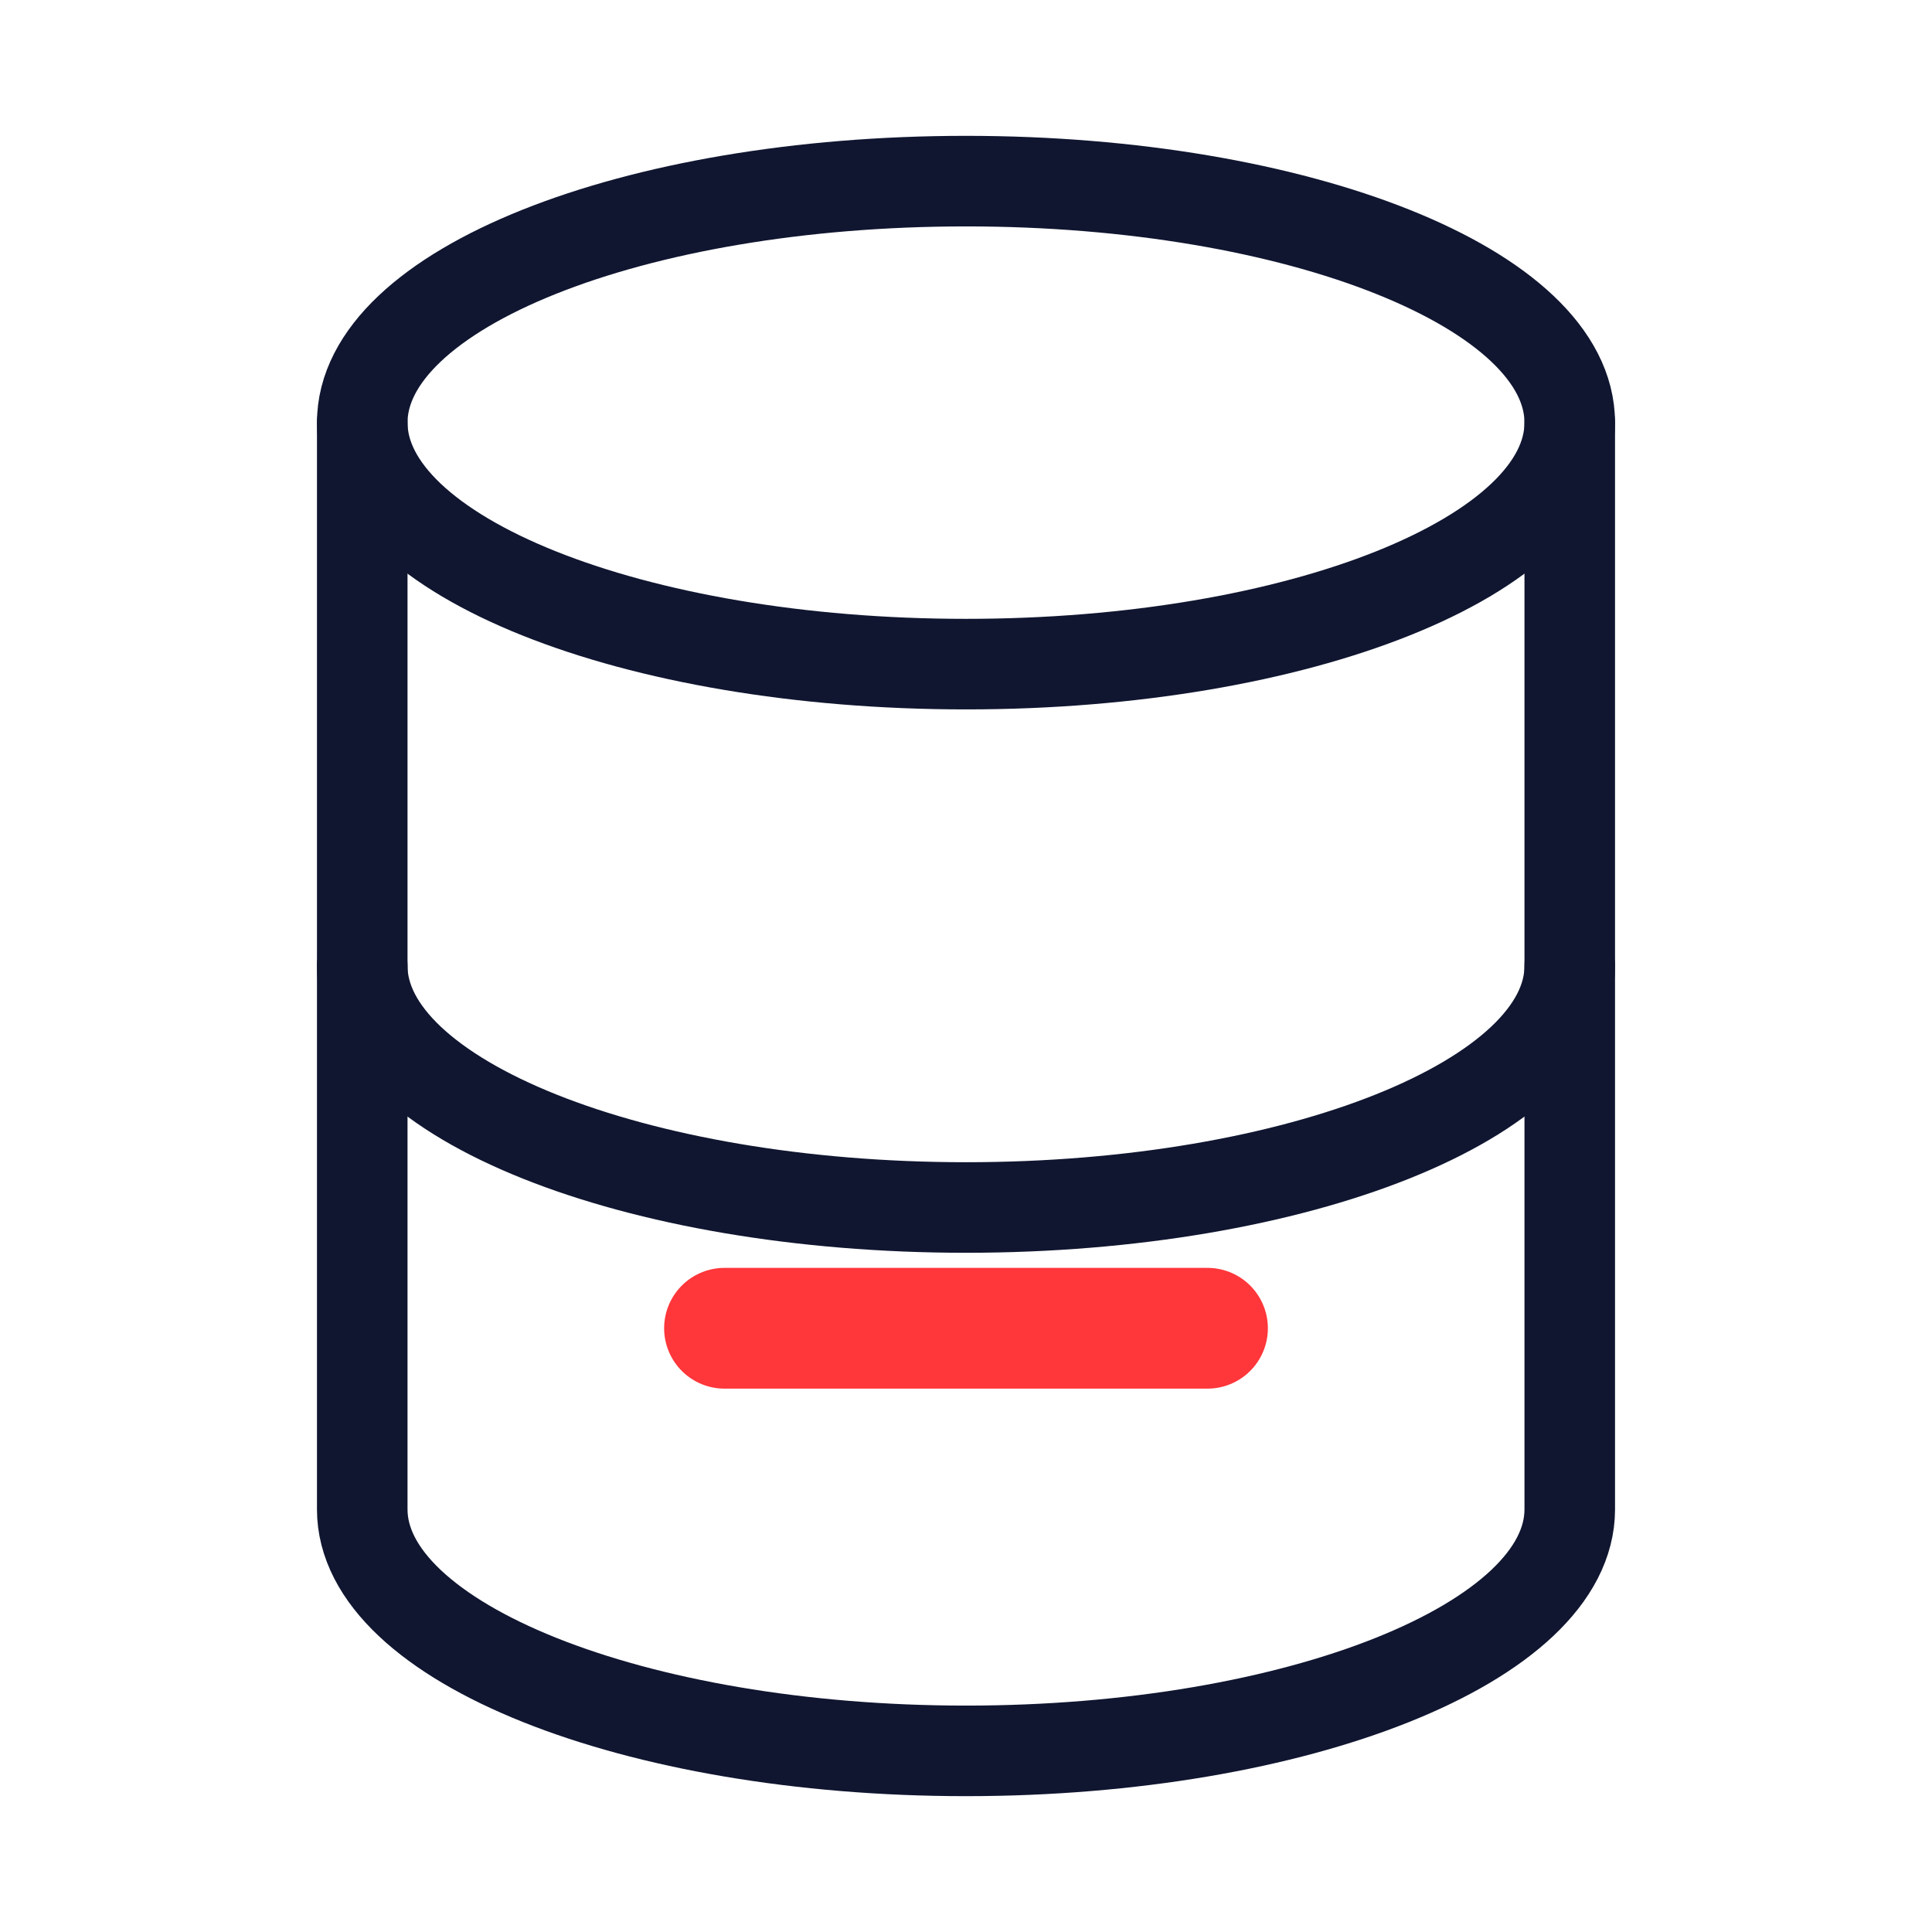
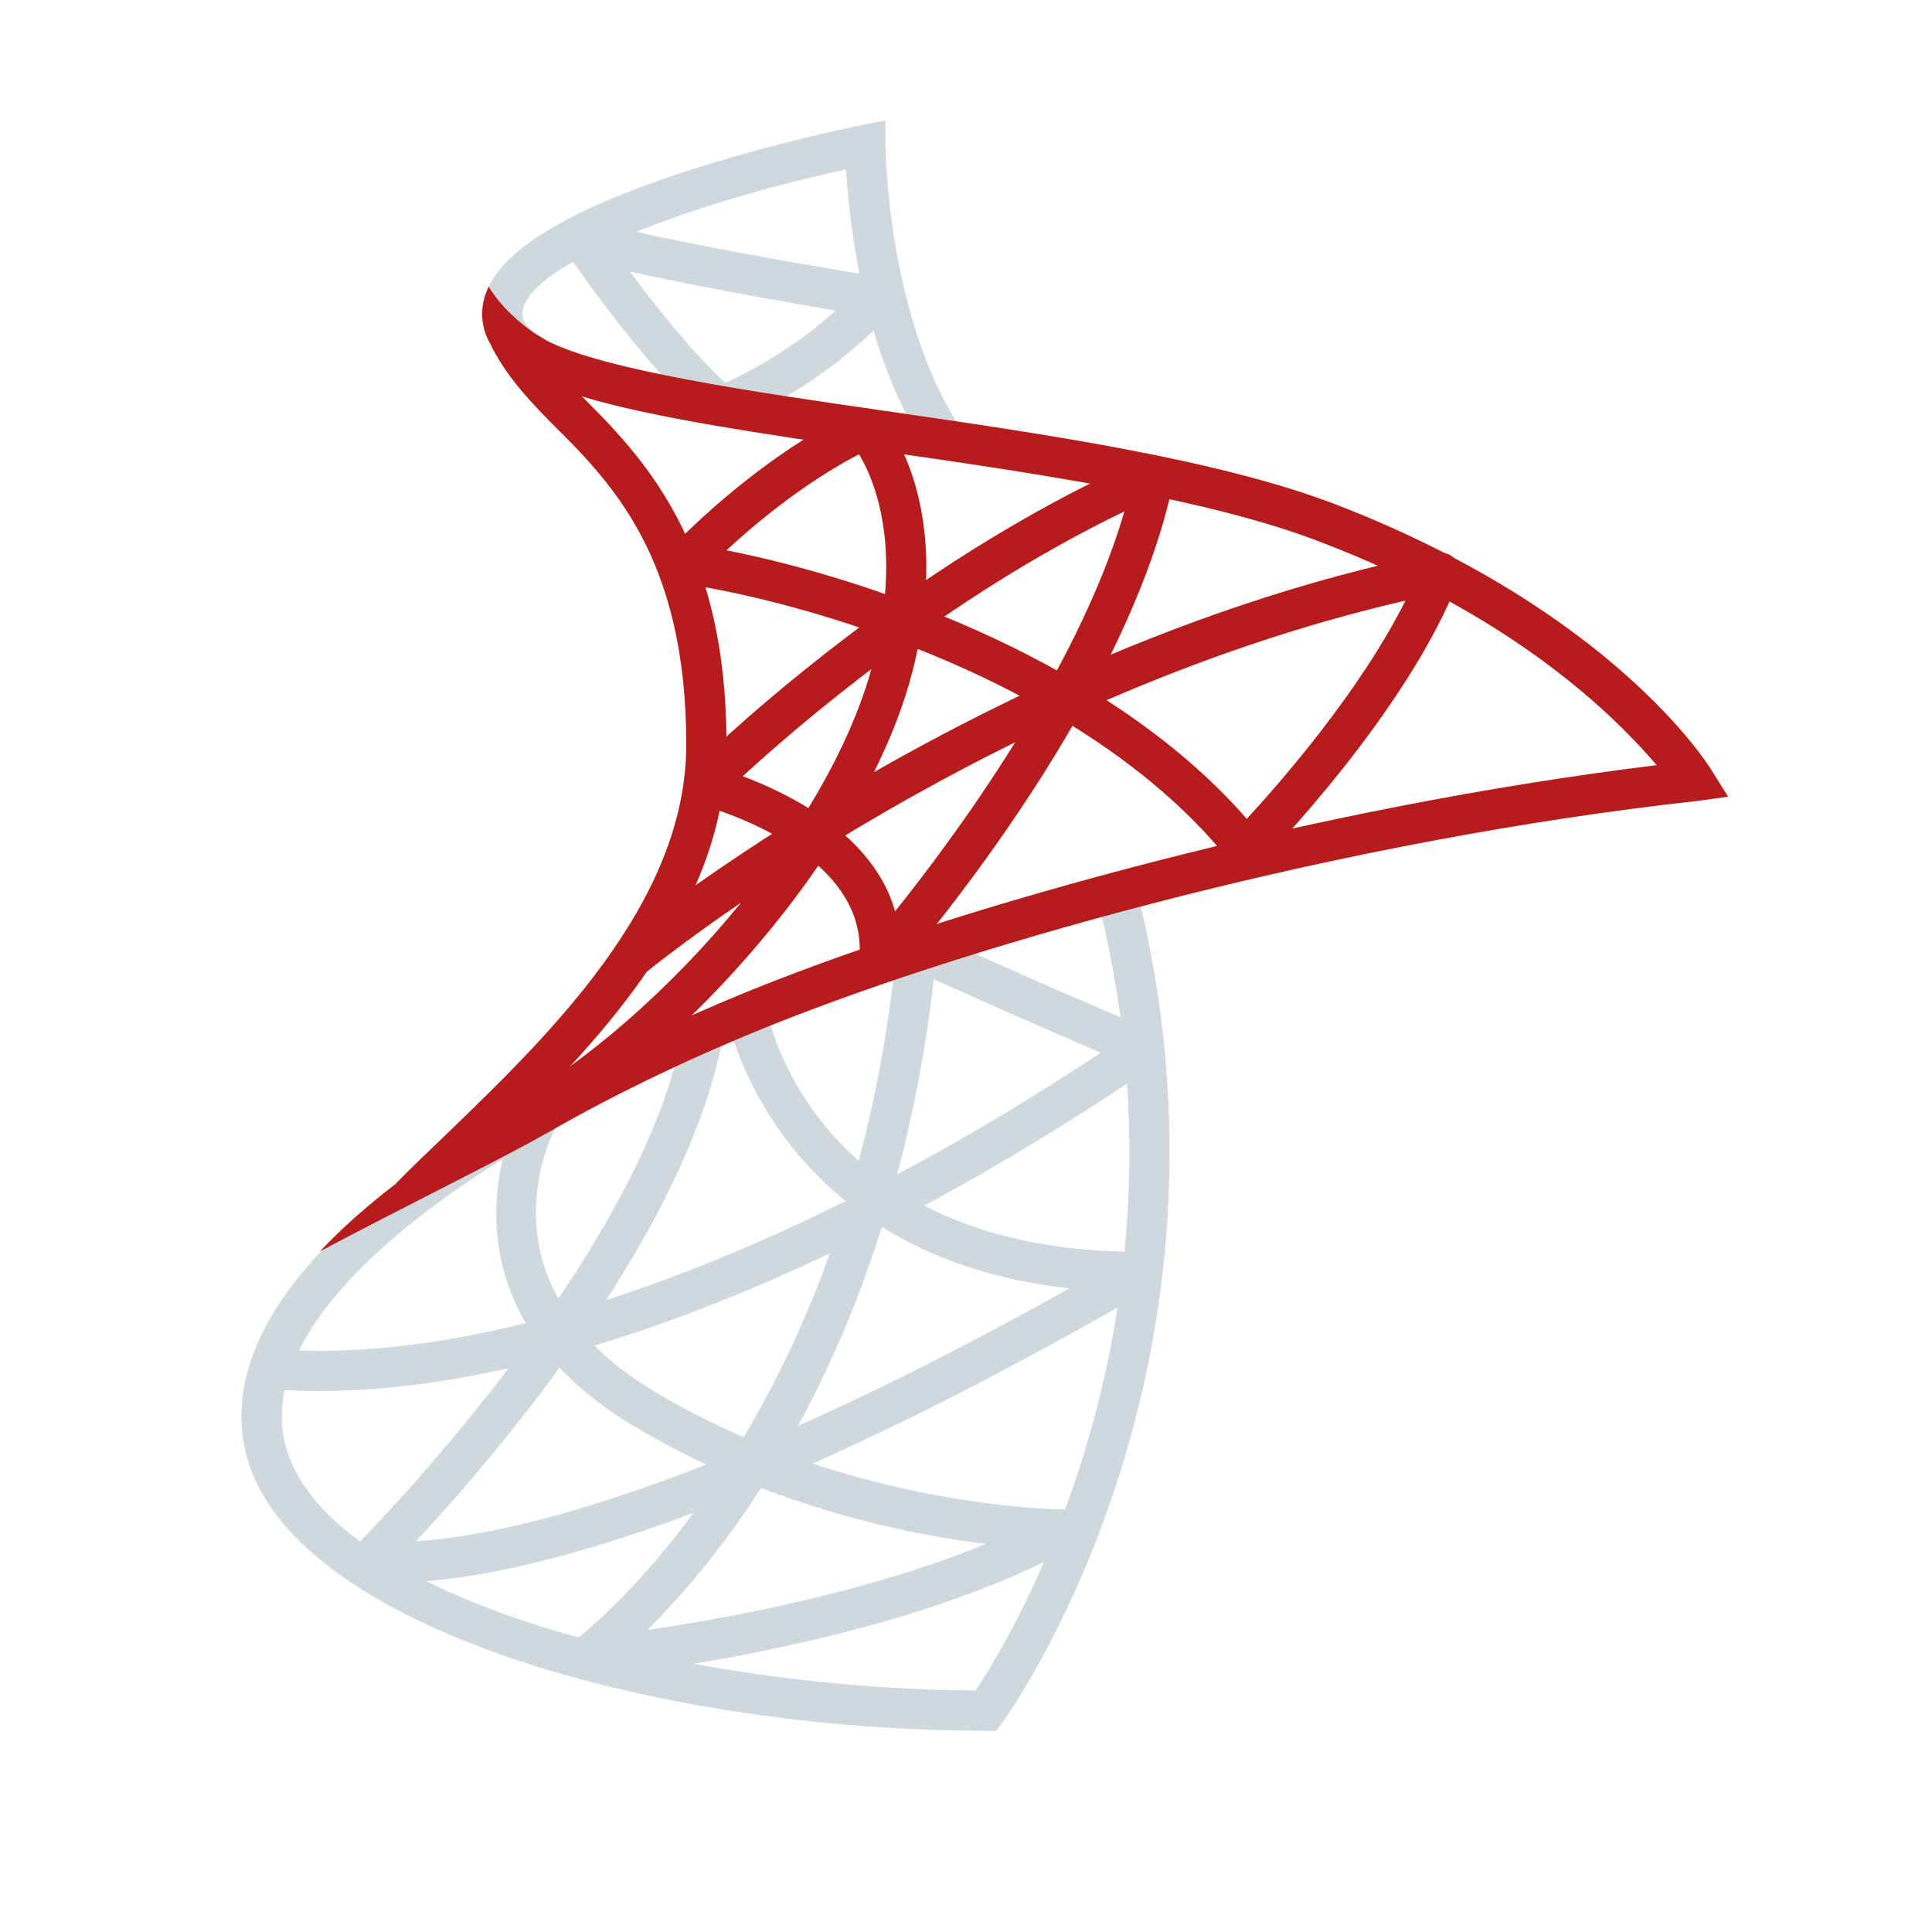
- <svg xmlns="http://www.w3.org/2000/svg" viewBox="0 0 64 64" fill="none" stroke="#101630" stroke-width="3" stroke-linecap="round" stroke-linejoin="round">
-   <ellipse cx="32" cy="14" rx="20" ry="8" />
-   <path d="M12 14v18c0 4.4 9 8 20 8s20-3.6 20-8V14" />
-   <path d="M12 32v18c0 4.4 9 8 20 8s20-3.6 20-8V32" />
-   <path d="M24 44h16" stroke="#FF363A" stroke-width="4" />
+ <svg xmlns="http://www.w3.org/2000/svg" viewBox="0 0 48 48" width="480px" height="480px">
+   <path fill="#cfd8dc" d="M23.084,11.277c-1.633-2.449-1.986-5.722-2.063-7.067c-4.148,0.897-8.269,2.506-8.031,3.691 c0.03,0.149,0.218,0.328,0.53,0.502l-0.488,0.873c-0.596-0.334-0.931-0.719-1.022-1.179c-0.269-1.341,1.25-2.554,4.642-3.709 c2.316-0.789,4.652-1.26,4.751-1.279l0.597-0.12L22,3.6c0,0.042,0.026,4.288,1.916,7.123L23.084,11.277z" />
+   <path fill="#cfd8dc" d="M24.751,43H24.5c-8.192,0-17.309-2.573-18.386-6.879c-0.657-2.63,1.492-5.536,6.214-8.401 l0.52,0.854c-4.249,2.579-6.296,5.172-5.763,7.305c0.935,3.738,9.575,6.068,17.153,6.12c0.901-1.347,5.742-9.26,2.979-19.873 l0.967-0.252c3.149,12.092-3.218,20.837-3.282,20.924L24.751,43z" />
+   <path fill="#cfd8dc" d="M9.931,39.306c-0.539,0-0.806-0.059-0.85-0.07c-0.176-0.043-0.314-0.178-0.362-0.352 c-0.049-0.174,0.001-0.361,0.129-0.488c0.072-0.072,7.197-7.208,8.159-12.978l0.986,0.164c-0.827,4.964-5.715,10.623-7.656,12.707 c1.939-0.111,6.835-1.019,16.234-6.28c-7.335-0.804-8.495-6.676-8.507-6.739l0.983-0.181c0.047,0.246,1.226,6.011,9.244,6.011 c0.003,0,0.005,0,0.008,0l0,0c0.227,0,0.424,0.152,0.482,0.37c0.06,0.218-0.036,0.449-0.231,0.563 C17.315,38.542,11.867,39.305,9.931,39.306z" />
+   <path fill="#cfd8dc" d="M14.524,41.7c-0.207,0-0.395-0.128-0.468-0.325c-0.079-0.211-0.007-0.45,0.177-0.582 c0.034-0.025,1.813-1.338,3.706-4.228c-0.728-0.322-1.465-0.698-2.196-1.137c-0.888-0.533-1.559-1.105-2.06-1.691 c-2.57,0.678-4.942,0.946-7.025,0.769l0.084-0.996c1.876,0.159,4.009-0.063,6.321-0.64c-1.573-2.688-0.129-5.356-0.109-5.392 l0.874,0.487c-0.067,0.122-1.265,2.37,0.249,4.633c2.201-0.632,4.549-1.567,6.979-2.782c0.559-1.835,0.996-3.922,1.225-6.276 c0.016-0.161,0.108-0.304,0.248-0.385s0.311-0.088,0.458-0.021c0.032,0.015,3.264,1.491,5.604,2.454 c0.17,0.07,0.288,0.228,0.307,0.411c0.02,0.183-0.063,0.361-0.216,0.465c-2.289,1.56-4.563,2.913-6.778,4.042 c-0.702,2.225-1.571,4.077-2.459,5.591c3.702,1.383,6.915,1.404,6.956,1.404c0.228,0,0.427,0.154,0.484,0.375 c0.057,0.221-0.042,0.452-0.241,0.563c-4.54,2.522-11.767,3.232-12.072,3.261C14.556,41.699,14.54,41.7,14.524,41.7z M18.909,36.967c-1.04,1.614-2.062,2.773-2.826,3.53c1.998-0.294,5.501-0.938,8.408-2.139 C23.099,38.187,21.084,37.807,18.909,36.967z M14.767,33.431c0.393,0.392,0.883,0.775,1.49,1.14 c0.736,0.442,1.483,0.817,2.22,1.135c0.754-1.264,1.501-2.781,2.142-4.568C18.598,32.1,16.636,32.868,14.767,33.431z M23.202,24.329c-0.205,1.768-0.521,3.381-0.913,4.85c1.66-0.885,3.354-1.896,5.062-3.026 C25.802,25.497,24.099,24.734,23.202,24.329z" />
+   <path fill="#cfd8dc" d="M17.924,10.6c-0.117,0-0.233-0.042-0.325-0.12c-1.61-1.378-3.505-4.182-3.585-4.301 c-0.129-0.191-0.109-0.446,0.046-0.616c0.154-0.171,0.408-0.211,0.608-0.102c0.011,0.003,0.938,0.385,7.217,1.431 c0.181,0.03,0.33,0.156,0.39,0.328c0.061,0.172,0.022,0.364-0.1,0.5c-1.758,1.953-3.979,2.813-4.073,2.848 C18.044,10.589,17.983,10.6,17.924,10.6z M15.647,6.746c0.631,0.849,1.54,1.996,2.372,2.769c0.511-0.233,1.657-0.818,2.744-1.798 C18.18,7.276,16.604,6.962,15.647,6.746z" />
+   <path fill="#b71c1c" d="M21.843,24.4c-0.068,0-0.137-0.014-0.201-0.042c-0.199-0.088-0.319-0.294-0.296-0.51 c0.292-2.749-3.926-3.852-3.969-3.862c-0.174-0.044-0.312-0.179-0.359-0.352s0.002-0.359,0.129-0.486 c0.207-0.207,5.139-5.098,11.327-7.784c0.173-0.075,0.369-0.047,0.515,0.07c0.145,0.118,0.212,0.307,0.174,0.489 c-1.186,5.744-6.71,12.044-6.944,12.309C22.12,24.341,21.982,24.4,21.843,24.4z M18.455,19.285 c1.184,0.445,3.258,1.475,3.783,3.356c1.449-1.808,4.542-5.973,5.697-9.934C23.548,14.817,19.854,17.999,18.455,19.285z" />
+   <path fill="#b71c1c" d="M13.079,28.36l-0.475-0.88c1.883-1.015,4.04-2.883,5.807-5.054c-1.504,1.03-2.365,1.735-2.392,1.758 l-0.639-0.77c0.039-0.032,1.764-1.447,4.631-3.22c0.787-1.266,1.392-2.568,1.703-3.816c0.053-0.212,0.099-0.417,0.136-0.615 c-1.925-0.687-3.701-1.094-4.921-1.269c-0.185-0.026-0.339-0.153-0.401-0.328c-0.062-0.175-0.021-0.371,0.104-0.507 c0.085-0.092,2.116-2.268,4.654-3.463c0.197-0.093,0.433-0.047,0.581,0.114c0.067,0.073,1.44,1.615,1.091,4.805 c1.155,0.45,2.345,0.997,3.491,1.648c2.759-1.24,5.892-2.356,9.229-3.03c0.172-0.034,0.363,0.028,0.481,0.168 c0.117,0.14,0.149,0.333,0.083,0.503c-1.3,3.332-4.786,6.891-4.934,7.041c-0.101,0.102-0.239,0.153-0.383,0.148 c-0.143-0.008-0.275-0.076-0.365-0.188c-1.12-1.408-2.584-2.574-4.163-3.523c-2.175,1.004-4.101,2.078-5.684,3.049 C18.693,24.084,15.644,26.979,13.079,28.36z M27.492,17.396c1.29,0.832,2.491,1.81,3.484,2.948 c0.828-0.898,2.815-3.168,3.942-5.422C32.268,15.532,29.76,16.415,27.492,17.396z M22.799,16.122 c-0.033,0.163-0.071,0.33-0.113,0.5c-0.21,0.839-0.544,1.701-0.972,2.561c1.096-0.626,2.309-1.272,3.618-1.898 C24.494,16.841,23.639,16.455,22.799,16.122z M18.048,13.672c1.111,0.218,2.48,0.574,3.941,1.086 c0.152-1.843-0.346-2.972-0.647-3.472C19.966,12.004,18.761,13.014,18.048,13.672z" />
+   <path fill="#b71c1c" d="M18.05,18.5c0,4.38-3.65,7.86-6.28,10.4c-0.44,0.43-1.93,0.5-1.93,0.5 c0.37-0.38,0.79-0.78,1.24-1.21c2.5-2.42,5.97-5.73,5.97-9.69c0-4.69-1.89-6.54-3.38-8.02c-0.66-0.67-1.22-1.31-1.56-2.09 l0.31-0.13c0.34,0.15,0.73,0.32,1.03,0.45c0.24,0.35,0.56,0.69,0.93,1.06C15.91,11.3,18.05,13.4,18.05,18.5z" />
+   <path fill="#b71c1c" d="M42.935,19.794c0,0-0.605,0.086-0.775,0.106c-8.76,0.97-17.8,3.49-22.97,5.56 c-1.87,0.75-3.81,1.66-5.58,2.68c-0.01,0.01-0.02,0.01-0.04,0.02C12.53,28.76,10,30,7.95,31.09c3-3.19,8.62-5.65,10.86-6.55 c5.07-2.03,13.78-4.48,22.35-5.53c-1.01-1.18-3.48-3.68-8.34-5.54c-2.84-1.1-7.16-1.72-10.97-2.27c-6.06-0.87-9.51-1.45-9.84-3.1 c-0.07-0.33-0.02-0.66,0.13-0.98c0.33,0.54,0.8,0.92,1.11,1.14c0.15,0.1,0.26,0.16,0.3,0.18l0.01,0.01 c1.42,0.75,5.25,1.3,8.44,1.76c3.86,0.56,8.23,1.19,11.18,2.32c6.87,2.65,9.24,6.44,9.34,6.6 C42.61,19.28,42.935,19.794,42.935,19.794z" />
</svg>
